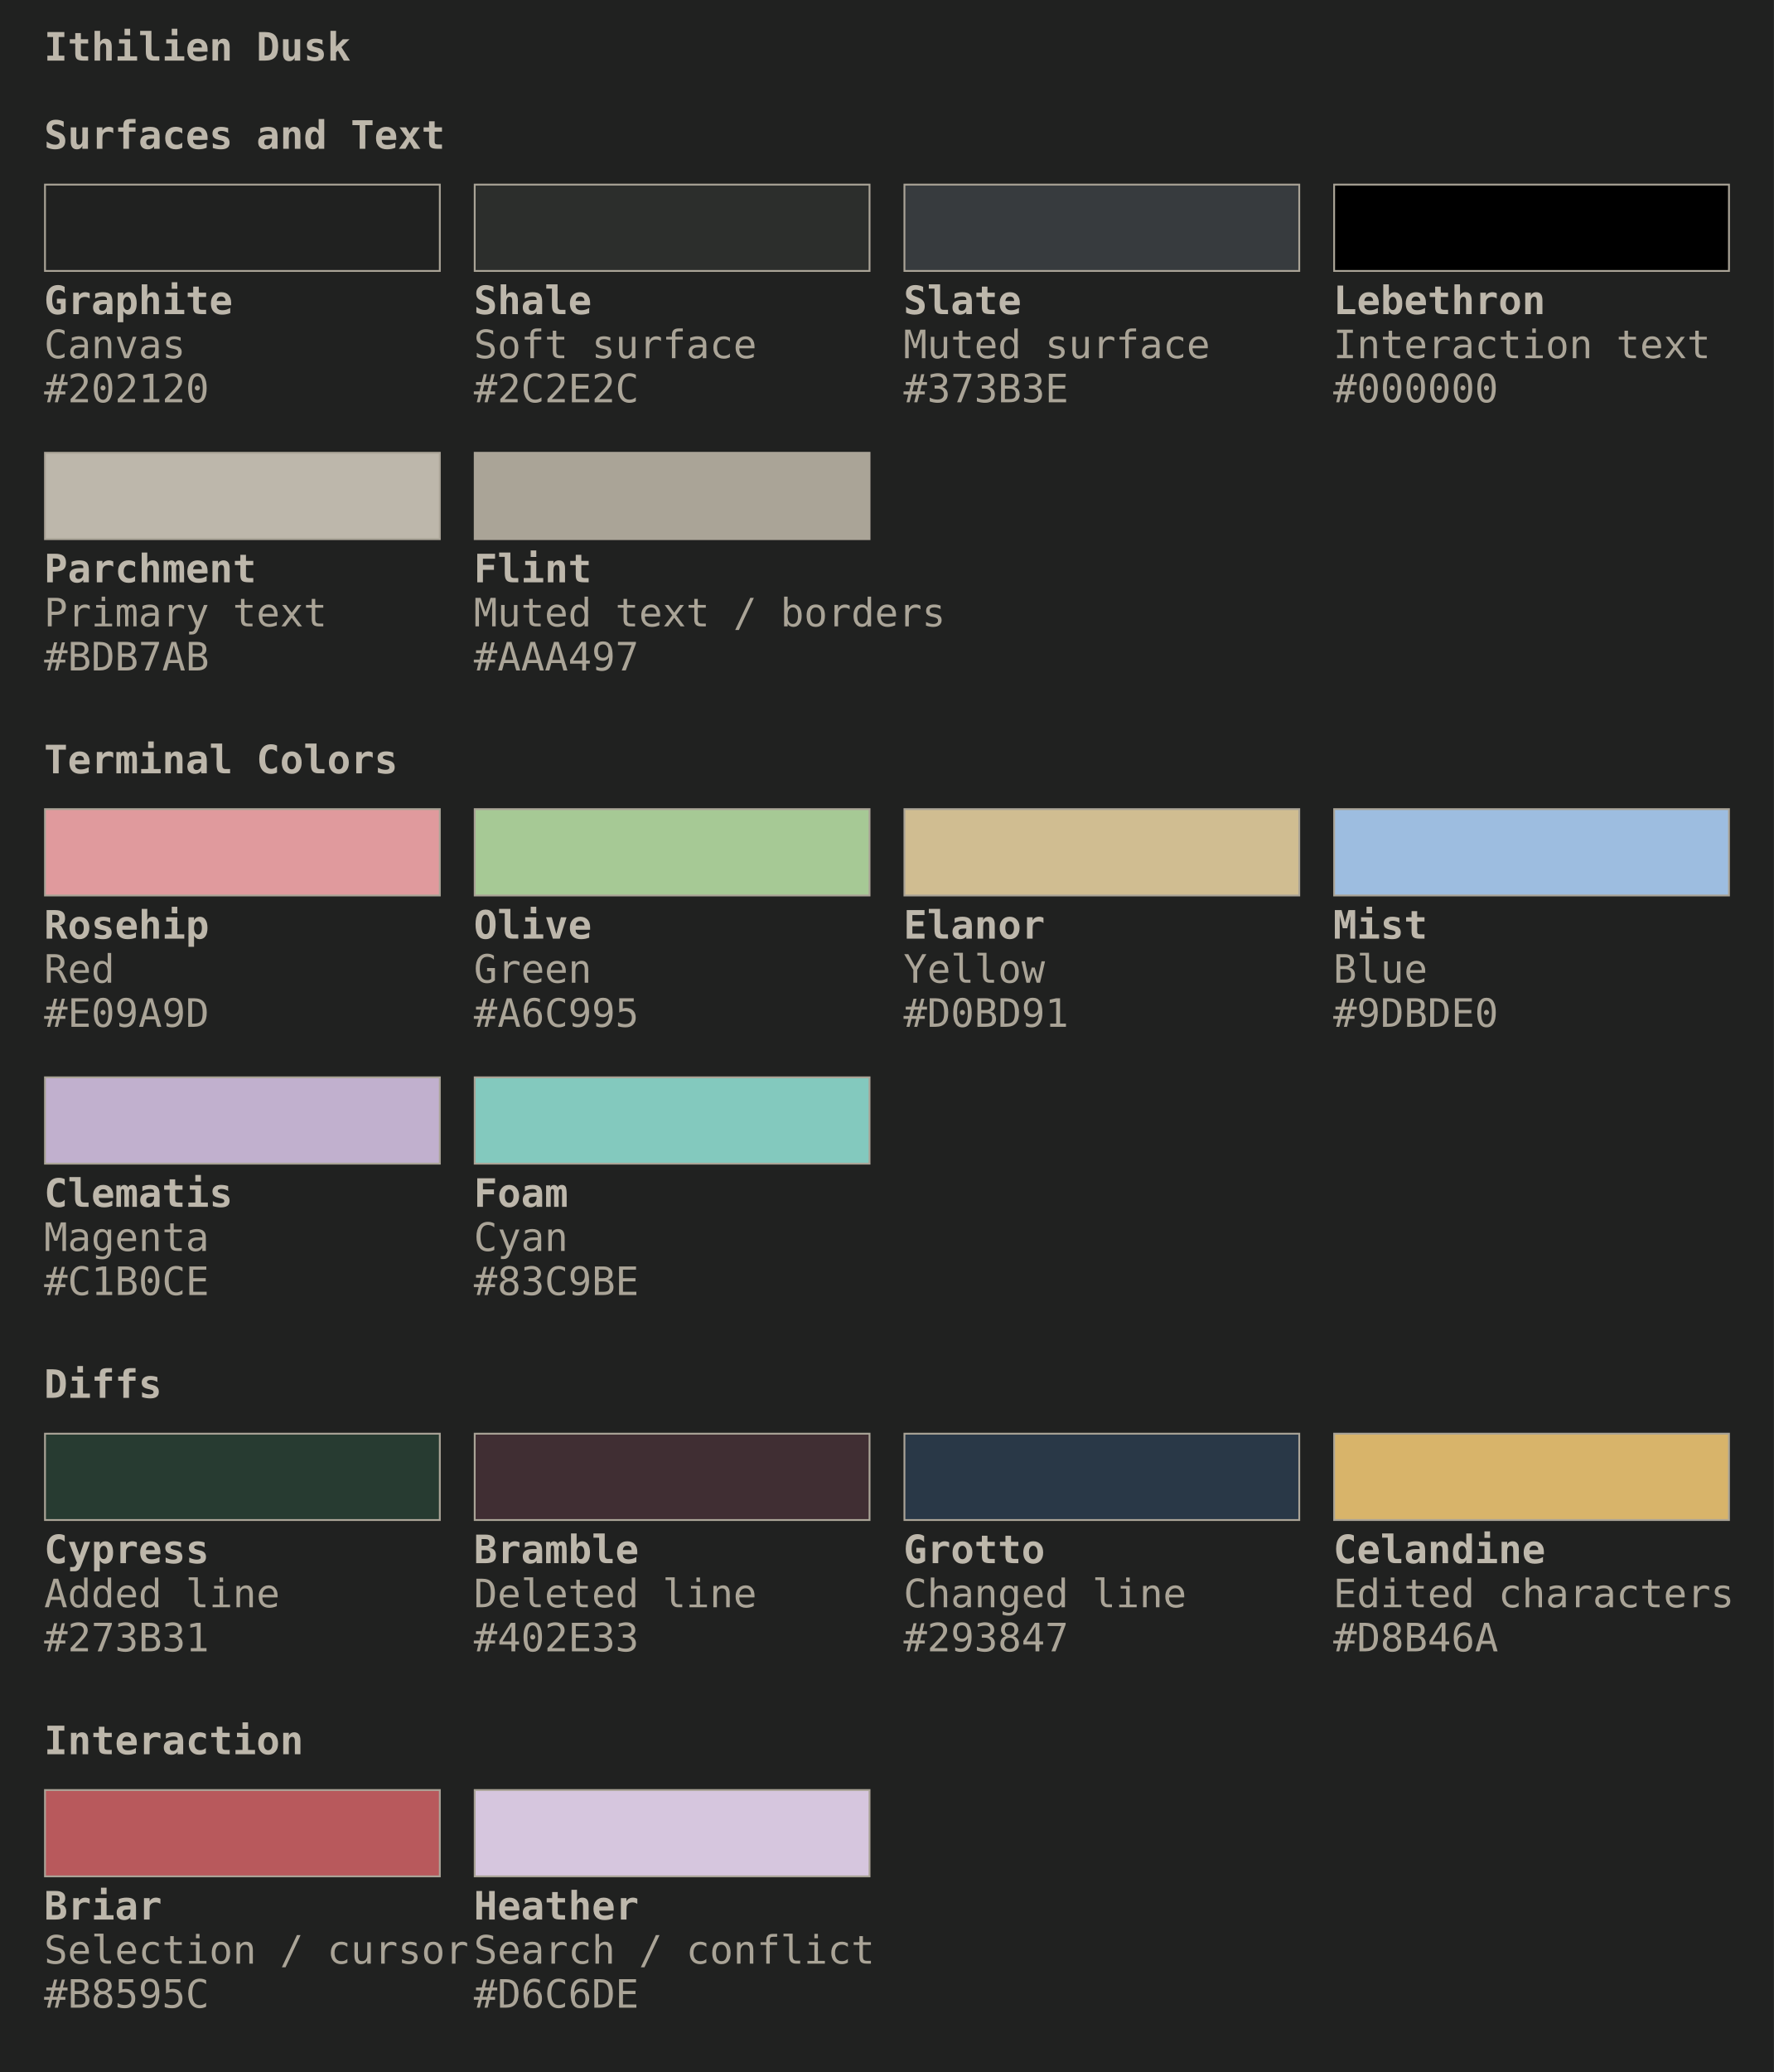
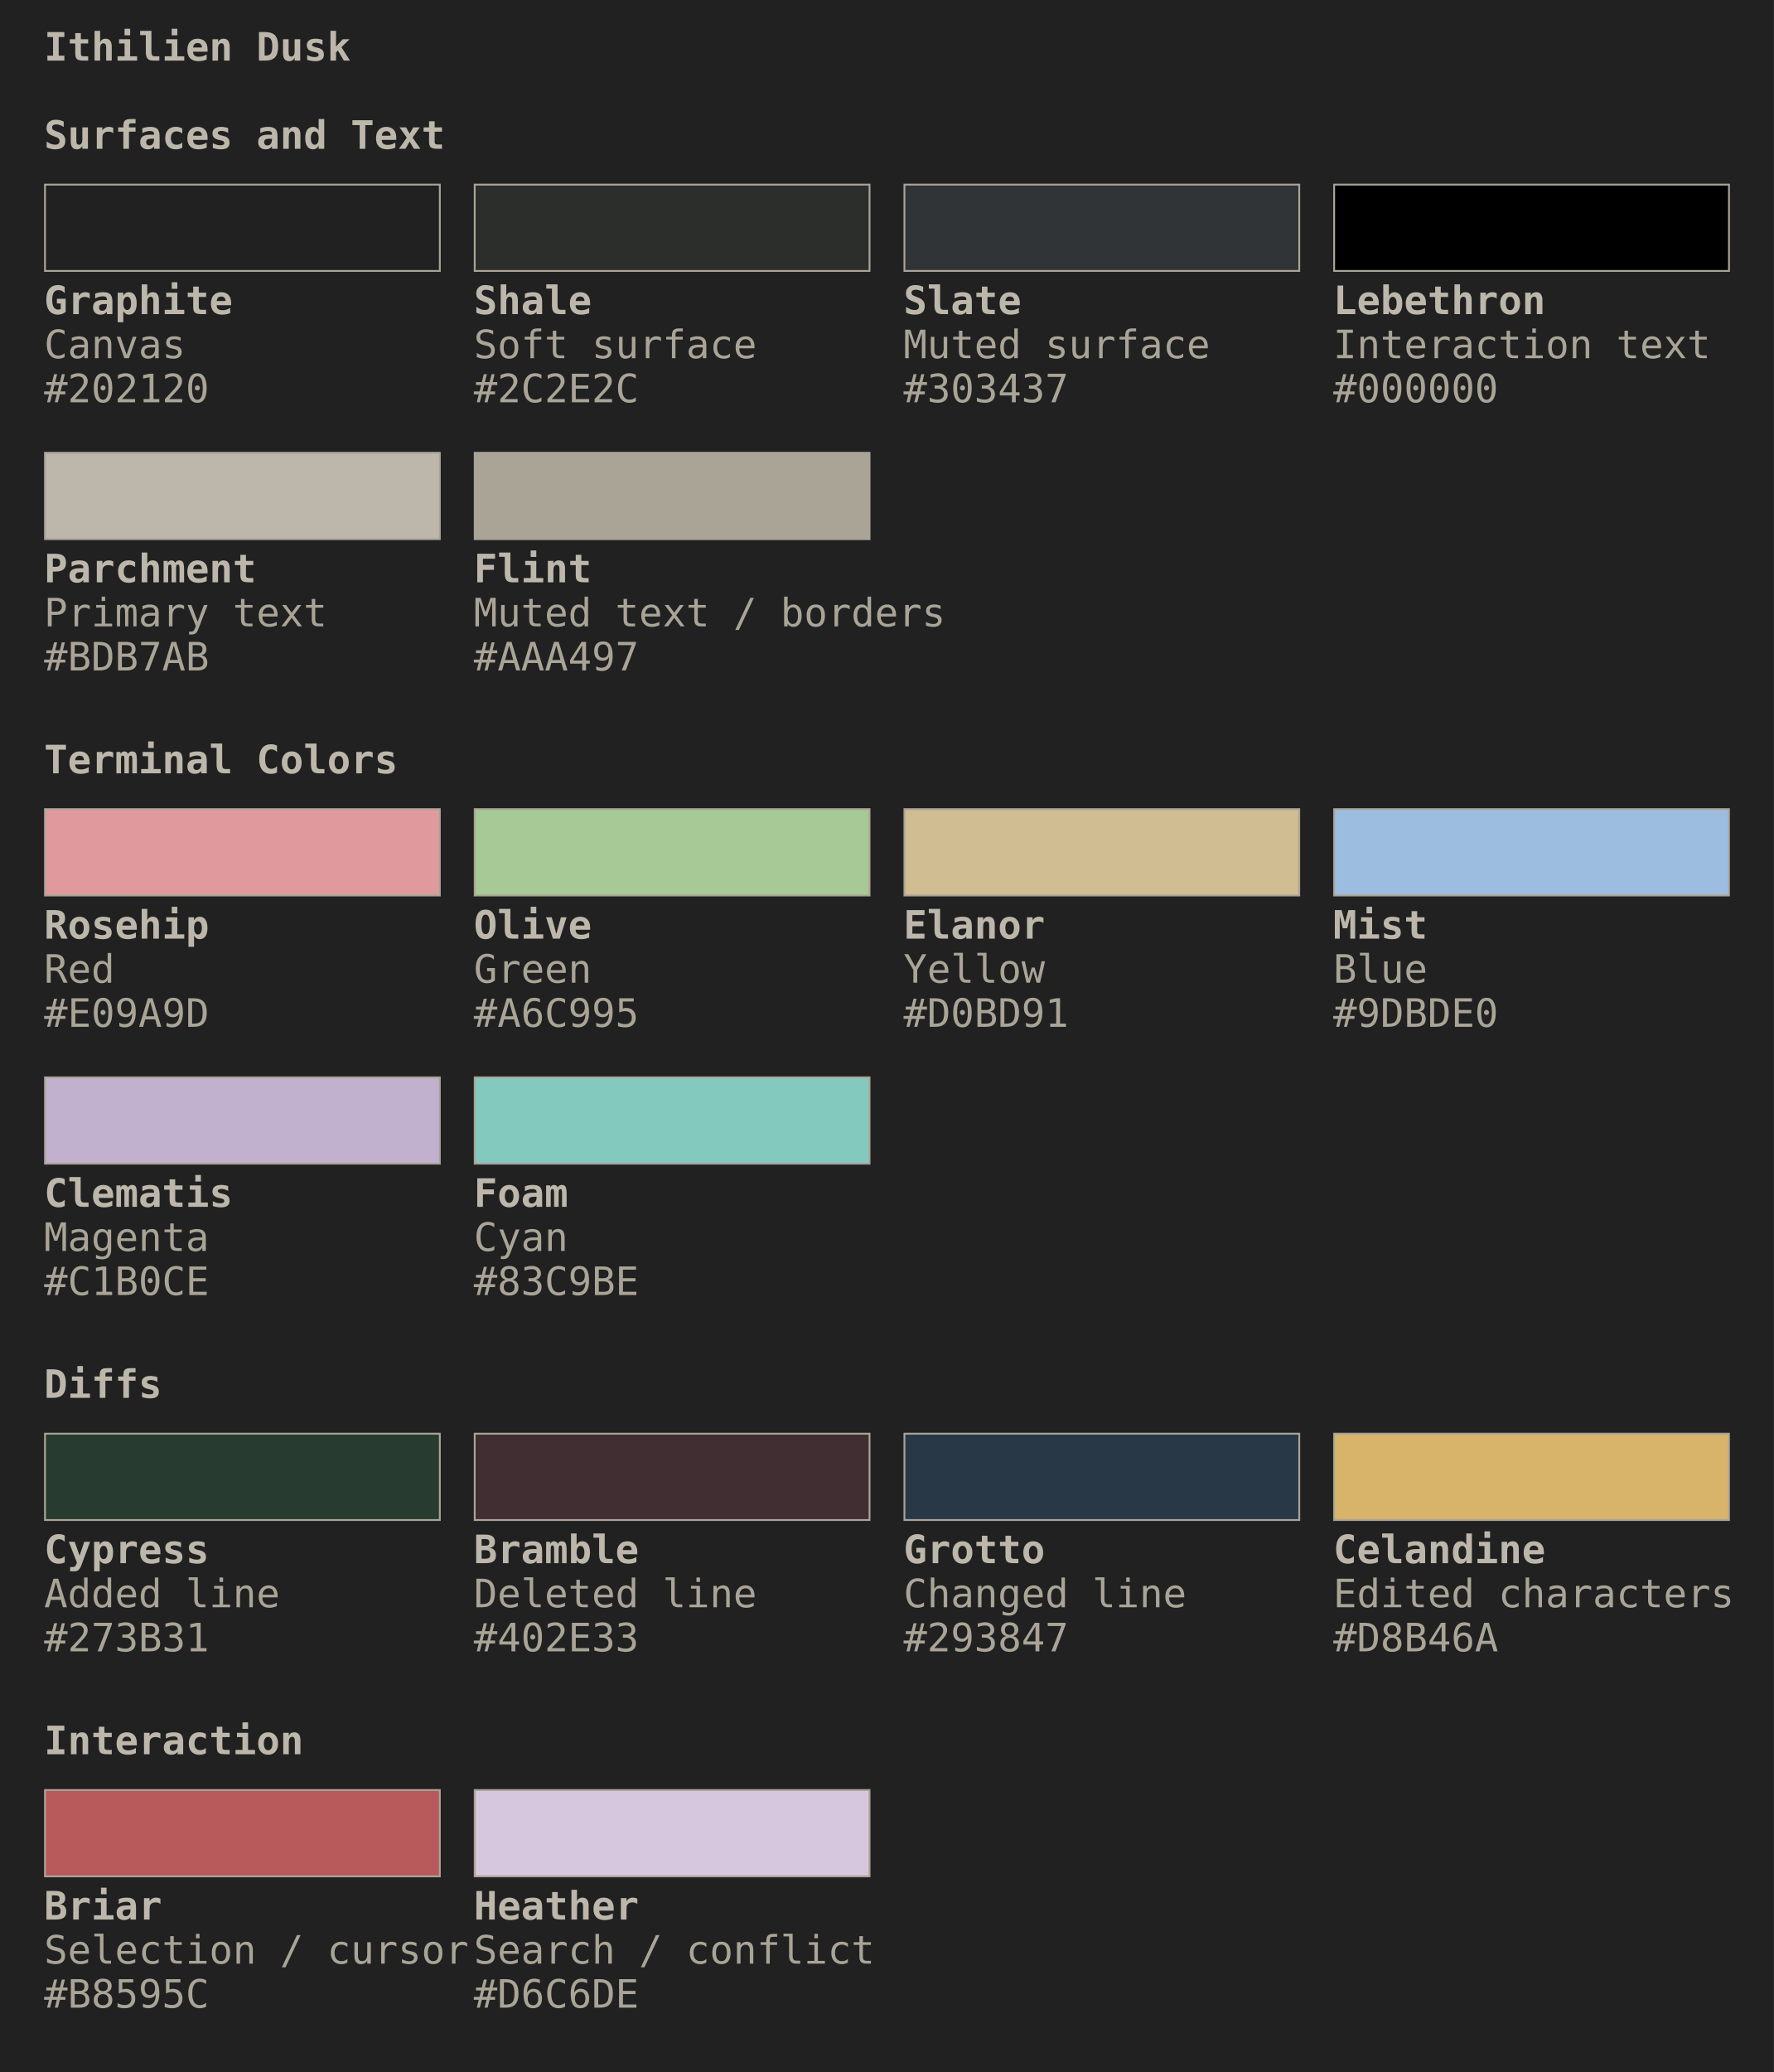
<svg xmlns="http://www.w3.org/2000/svg" xml:space="preserve" width="966" height="1128" viewBox="0 0 966 1128">
  <style>text{font-family:"Berkeley Mono Retina",monospace;font-size:16pt}</style>
  <rect x="0" y="0" width="966" height="1128" fill="#202120" />
  <text x="24" y="33" fill="#BDB7AB" font-weight="700">Ithilien Dusk</text>
  <text x="24" y="81" fill="#BDB7AB" font-weight="700">Surfaces and Text</text>
  <rect x="24" y="100" width="216" height="48" fill="#AAA497" />
  <rect x="25" y="101" width="214" height="46" fill="#202120" />
  <text x="24" y="171" fill="#BDB7AB" font-weight="700">Graphite</text>
  <text x="24" y="195" fill="#AAA497">Canvas</text>
  <text x="24" y="219" fill="#AAA497">#202120</text>
  <rect x="258" y="100" width="216" height="48" fill="#AAA497" />
  <rect x="259" y="101" width="214" height="46" fill="#2C2E2C" />
  <text x="258" y="171" fill="#BDB7AB" font-weight="700">Shale</text>
  <text x="258" y="195" fill="#AAA497">Soft surface</text>
  <text x="258" y="219" fill="#AAA497">#2C2E2C</text>
  <rect x="492" y="100" width="216" height="48" fill="#AAA497" />
-   <rect x="493" y="101" width="214" height="46" fill="#373B3E" />
+   <rect x="493" y="101" width="214" height="46" fill="#303437" />
  <text x="492" y="171" fill="#BDB7AB" font-weight="700">Slate</text>
  <text x="492" y="195" fill="#AAA497">Muted surface</text>
-   <text x="492" y="219" fill="#AAA497">#373B3E</text>
+   <text x="492" y="219" fill="#AAA497">#303437</text>
  <rect x="726" y="100" width="216" height="48" fill="#AAA497" />
  <rect x="727" y="101" width="214" height="46" fill="#000000" />
  <text x="726" y="171" fill="#BDB7AB" font-weight="700">Lebethron</text>
  <text x="726" y="195" fill="#AAA497">Interaction text</text>
  <text x="726" y="219" fill="#AAA497">#000000</text>
  <rect x="24" y="246" width="216" height="48" fill="#AAA497" />
  <rect x="25" y="247" width="214" height="46" fill="#BDB7AB" />
  <text x="24" y="317" fill="#BDB7AB" font-weight="700">Parchment</text>
  <text x="24" y="341" fill="#AAA497">Primary text</text>
  <text x="24" y="365" fill="#AAA497">#BDB7AB</text>
  <rect x="258" y="246" width="216" height="48" fill="#AAA497" />
  <rect x="259" y="247" width="214" height="46" fill="#AAA497" />
  <text x="258" y="317" fill="#BDB7AB" font-weight="700">Flint</text>
  <text x="258" y="341" fill="#AAA497">Muted text / borders</text>
  <text x="258" y="365" fill="#AAA497">#AAA497</text>
  <text x="24" y="421" fill="#BDB7AB" font-weight="700">Terminal Colors</text>
  <rect x="24" y="440" width="216" height="48" fill="#AAA497" />
  <rect x="25" y="441" width="214" height="46" fill="#E09A9D" />
  <text x="24" y="511" fill="#BDB7AB" font-weight="700">Rosehip</text>
  <text x="24" y="535" fill="#AAA497">Red</text>
  <text x="24" y="559" fill="#AAA497">#E09A9D</text>
  <rect x="258" y="440" width="216" height="48" fill="#AAA497" />
  <rect x="259" y="441" width="214" height="46" fill="#A6C995" />
  <text x="258" y="511" fill="#BDB7AB" font-weight="700">Olive</text>
  <text x="258" y="535" fill="#AAA497">Green</text>
  <text x="258" y="559" fill="#AAA497">#A6C995</text>
  <rect x="492" y="440" width="216" height="48" fill="#AAA497" />
  <rect x="493" y="441" width="214" height="46" fill="#D0BD91" />
  <text x="492" y="511" fill="#BDB7AB" font-weight="700">Elanor</text>
  <text x="492" y="535" fill="#AAA497">Yellow</text>
  <text x="492" y="559" fill="#AAA497">#D0BD91</text>
  <rect x="726" y="440" width="216" height="48" fill="#AAA497" />
  <rect x="727" y="441" width="214" height="46" fill="#9DBDE0" />
  <text x="726" y="511" fill="#BDB7AB" font-weight="700">Mist</text>
  <text x="726" y="535" fill="#AAA497">Blue</text>
  <text x="726" y="559" fill="#AAA497">#9DBDE0</text>
  <rect x="24" y="586" width="216" height="48" fill="#AAA497" />
  <rect x="25" y="587" width="214" height="46" fill="#C1B0CE" />
  <text x="24" y="657" fill="#BDB7AB" font-weight="700">Clematis</text>
  <text x="24" y="681" fill="#AAA497">Magenta</text>
  <text x="24" y="705" fill="#AAA497">#C1B0CE</text>
  <rect x="258" y="586" width="216" height="48" fill="#AAA497" />
  <rect x="259" y="587" width="214" height="46" fill="#83C9BE" />
  <text x="258" y="657" fill="#BDB7AB" font-weight="700">Foam</text>
  <text x="258" y="681" fill="#AAA497">Cyan</text>
  <text x="258" y="705" fill="#AAA497">#83C9BE</text>
  <text x="24" y="761" fill="#BDB7AB" font-weight="700">Diffs</text>
  <rect x="24" y="780" width="216" height="48" fill="#AAA497" />
  <rect x="25" y="781" width="214" height="46" fill="#273B31" />
  <text x="24" y="851" fill="#BDB7AB" font-weight="700">Cypress</text>
  <text x="24" y="875" fill="#AAA497">Added line</text>
  <text x="24" y="899" fill="#AAA497">#273B31</text>
  <rect x="258" y="780" width="216" height="48" fill="#AAA497" />
  <rect x="259" y="781" width="214" height="46" fill="#402E33" />
  <text x="258" y="851" fill="#BDB7AB" font-weight="700">Bramble</text>
  <text x="258" y="875" fill="#AAA497">Deleted line</text>
  <text x="258" y="899" fill="#AAA497">#402E33</text>
  <rect x="492" y="780" width="216" height="48" fill="#AAA497" />
  <rect x="493" y="781" width="214" height="46" fill="#293847" />
  <text x="492" y="851" fill="#BDB7AB" font-weight="700">Grotto</text>
  <text x="492" y="875" fill="#AAA497">Changed line</text>
  <text x="492" y="899" fill="#AAA497">#293847</text>
  <rect x="726" y="780" width="216" height="48" fill="#AAA497" />
  <rect x="727" y="781" width="214" height="46" fill="#D8B46A" />
  <text x="726" y="851" fill="#BDB7AB" font-weight="700">Celandine</text>
  <text x="726" y="875" fill="#AAA497">Edited characters</text>
  <text x="726" y="899" fill="#AAA497">#D8B46A</text>
  <text x="24" y="955" fill="#BDB7AB" font-weight="700">Interaction</text>
  <rect x="24" y="974" width="216" height="48" fill="#AAA497" />
  <rect x="25" y="975" width="214" height="46" fill="#B8595C" />
  <text x="24" y="1045" fill="#BDB7AB" font-weight="700">Briar</text>
  <text x="24" y="1069" fill="#AAA497">Selection / cursor</text>
  <text x="24" y="1093" fill="#AAA497">#B8595C</text>
  <rect x="258" y="974" width="216" height="48" fill="#AAA497" />
  <rect x="259" y="975" width="214" height="46" fill="#D6C6DE" />
  <text x="258" y="1045" fill="#BDB7AB" font-weight="700">Heather</text>
  <text x="258" y="1069" fill="#AAA497">Search / conflict</text>
  <text x="258" y="1093" fill="#AAA497">#D6C6DE</text>
</svg>
